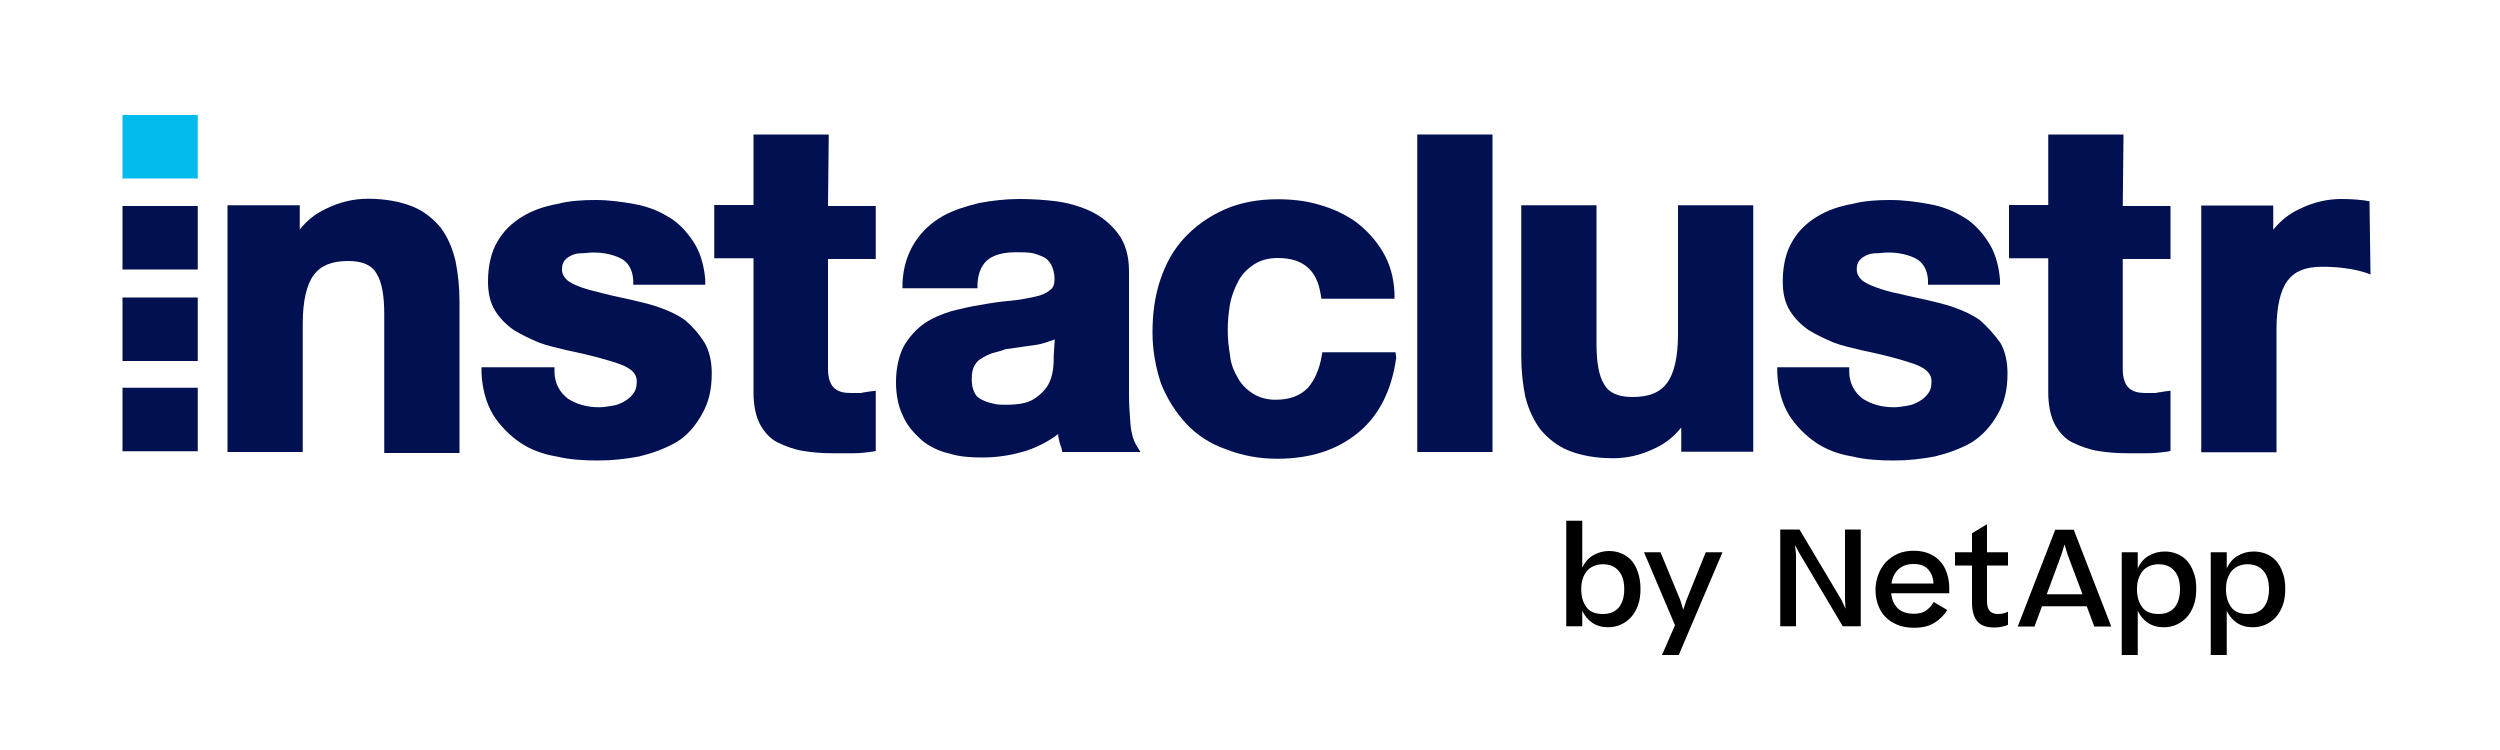
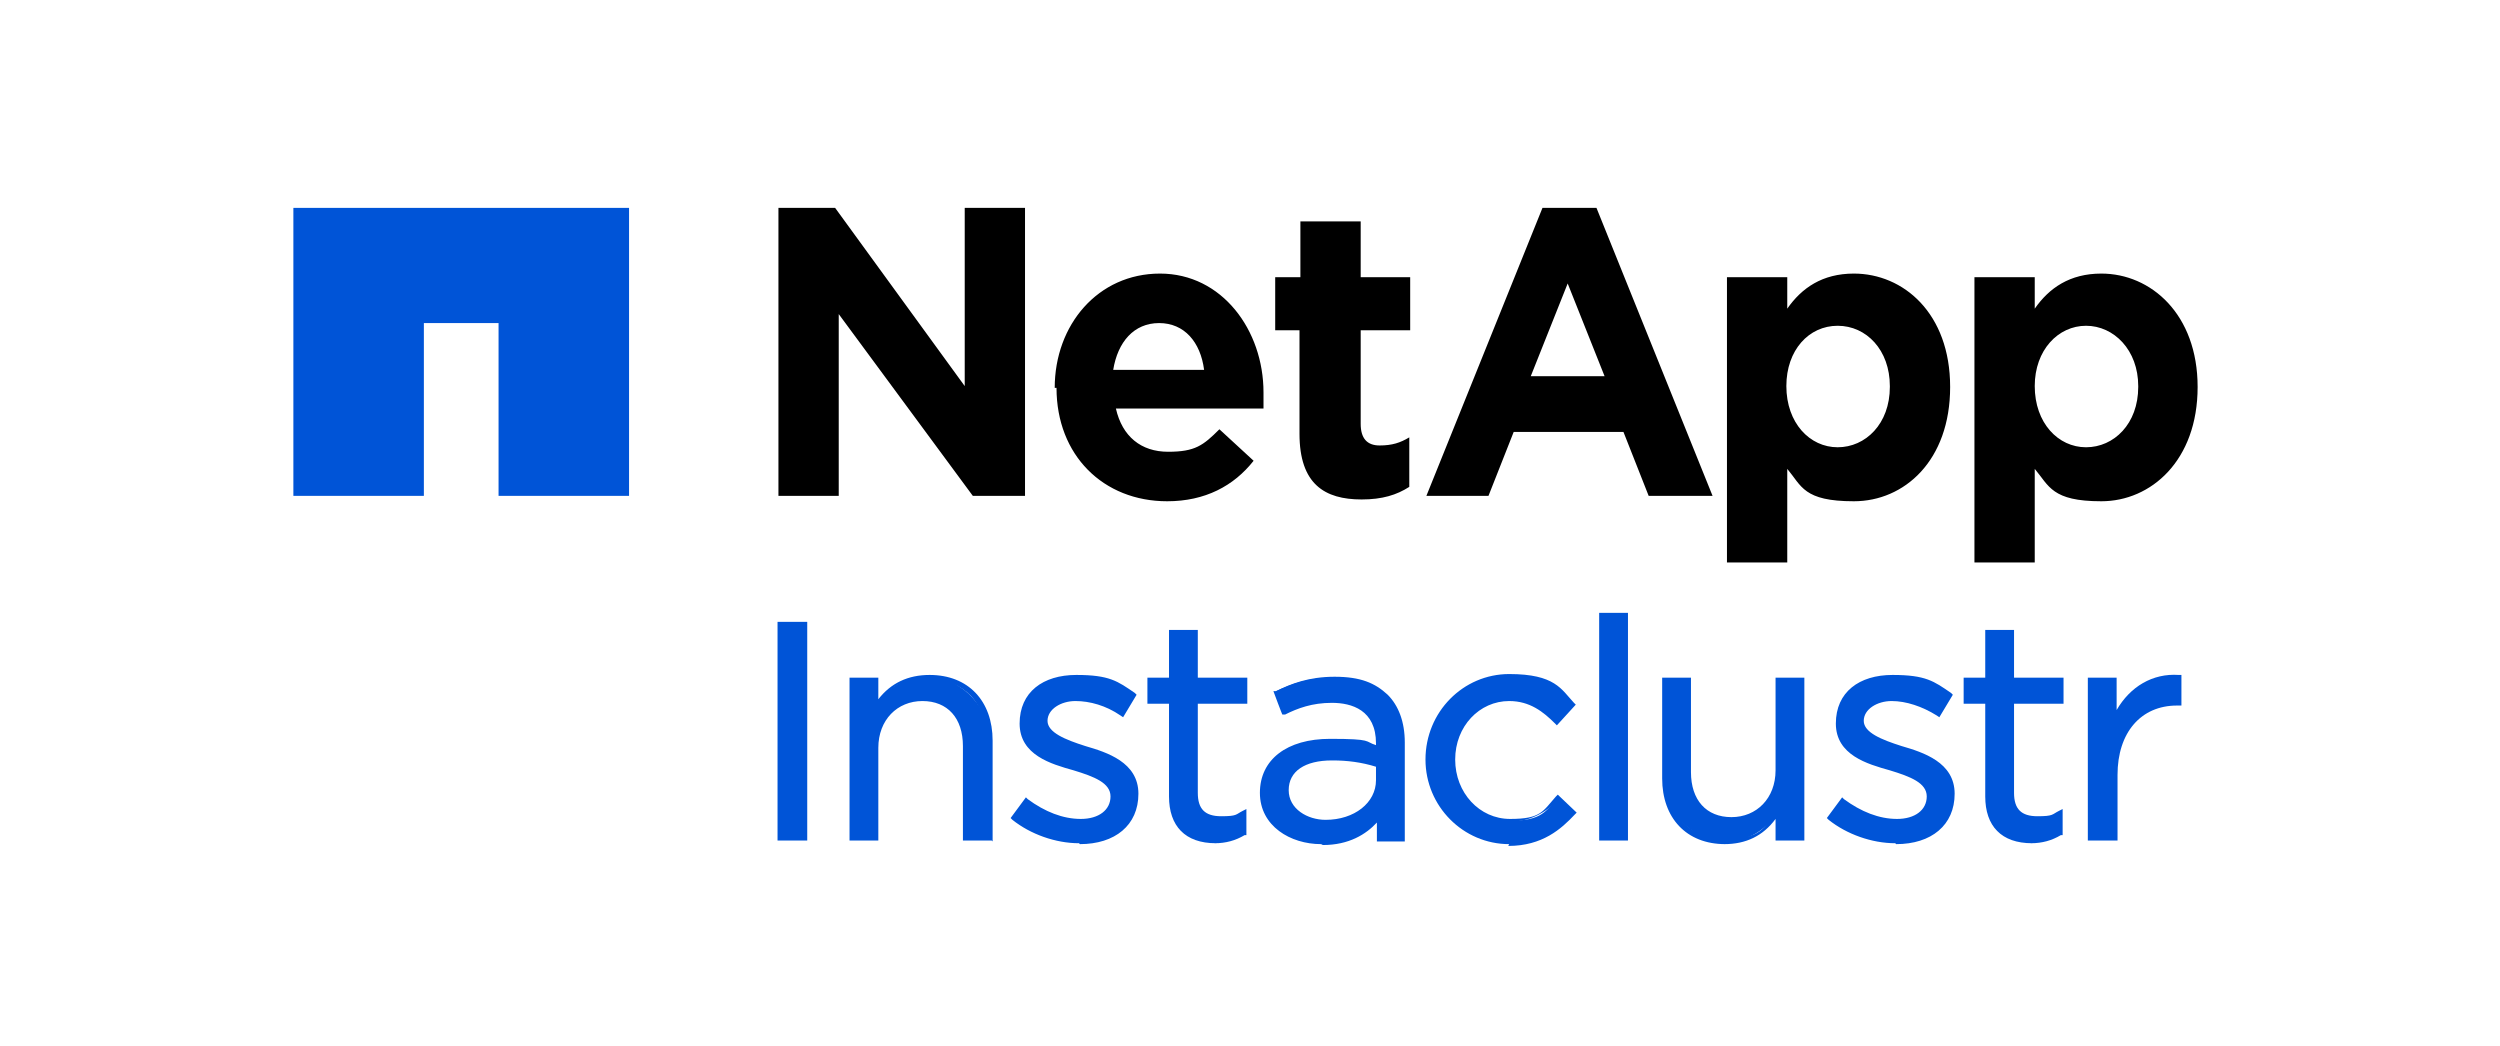
- <svg xmlns="http://www.w3.org/2000/svg" version="1.1" id="a" x="0px" y="0px" viewBox="0 0 1000 300" style="enable-background:new 0 0 1000 300;" xml:space="preserve">
-   <style type="text/css">
- 	.st0{fill:#00BBEB;}
- 	.st1{fill:#001050;}
- </style>
+ <svg xmlns="http://www.w3.org/2000/svg" version="1.1" viewBox="0 0 277.8 116.2">
+   <defs>
+     <style>
+       .cls-1 {
+         fill-rule: evenodd;
+       }
+ 
+       .cls-2 {
+         fill: #0054d7;
+       }
+     </style>
+   </defs>
  <g>
-     <g>
+     <g id="Content">
      <g>
-         <rect x="49" y="46" class="st0" width="30.1" height="25.4" />
-         <rect x="49" y="82.4" class="st1" width="30.1" height="25.4" />
-         <rect x="49" y="119" class="st1" width="30.1" height="25.4" />
-         <rect x="49" y="155.1" class="st1" width="30.1" height="25.4" />
+         <path class="cls-2" d="M69.9,23.1v32h-14.5v-19.2h-8.3v19.2h-14.5v-32h37.3Z" />
+         <path class="cls-1" d="M86.5,23.1h6.3l14.4,19.8v-19.8h6.7v32h-5.8l-14.9-20.2v20.2h-6.7v-32ZM117.2,43.1h0c0-7,4.8-12.7,11.7-12.7s11.5,6.3,11.5,13.2,0,1.2,0,1.8h-16.4c.7,3.1,2.8,4.8,5.8,4.8s3.9-.7,5.7-2.5l3.8,3.5c-2.2,2.8-5.4,4.5-9.6,4.5-7.1,0-12.3-5.1-12.3-12.6h0,0ZM133.8,41.1c-.4-3.1-2.2-5.2-5-5.2s-4.6,2.1-5.1,5.2h10.1ZM144.5,36.7h-2.8v-5.9h2.8v-6.2h6.7v6.2h5.5v5.9h-5.5v10.4c0,1.6.7,2.4,2.1,2.4s2.3-.3,3.3-.9v5.5c-1.4.9-3,1.4-5.3,1.4-4.1,0-6.9-1.7-6.9-7.3v-11.5s0,0,0,0ZM191.9,30.8h6.7v3.5c1.6-2.3,3.9-3.9,7.4-3.9,5.5,0,10.7,4.4,10.7,12.6h0c0,8.2-5.1,12.7-10.7,12.7s-5.8-1.7-7.4-3.6v10.4h-6.7v-31.6ZM210,42.9c0-4-2.6-6.7-5.8-6.7s-5.7,2.7-5.7,6.7h0c0,4.1,2.6,6.8,5.7,6.8s5.8-2.6,5.8-6.7h0ZM219.4,30.8h6.7v3.5c1.6-2.3,3.9-3.9,7.4-3.9,5.5,0,10.7,4.5,10.7,12.6h0c0,8.2-5.2,12.7-10.7,12.7s-5.8-1.7-7.4-3.6v10.4h-6.7v-31.6ZM237.6,42.9c0-4-2.7-6.7-5.8-6.7s-5.7,2.7-5.7,6.7h0c0,4.1,2.6,6.8,5.7,6.8s5.8-2.6,5.8-6.7h0ZM171.3,23.1h6.1l12.9,32h-7.1l-2.8-7.1h-12.2l-2.8,7.1h-6.9l12.9-32ZM178.3,41.8l-4.1-10.3-4.1,10.3h8.2Z" />
        <g>
-           <path class="st1" d="M176.3,91.1c-2.8-3.4-6.6-6.6-11.3-8.5s-10.7-3.1-17.9-3.1c-5.6,0-11.3,1.3-16.9,4.1      c-4.1,1.9-7.5,4.7-10.3,8.2v-9.7H91v98.7h30.1v-51.4c0-9.1,1.6-15.7,4.4-19.4c2.8-3.8,7.2-5.6,13.8-5.6c5.6,0,9.4,1.6,11.3,5      c2.2,3.4,3.1,9.1,3.1,16.3v55.5h30.1v-60.5c0-6-0.6-11.3-1.6-16.3C181,99.3,179.1,94.9,176.3,91.1" />
-           <path class="st1" d="M274.1,128.1c-3.1-2.2-6.6-3.8-10-5c-3.4-1.3-7.5-2.2-11.3-3.1s-7.5-1.6-11-2.5s-6.6-1.6-9.1-2.5      s-4.7-1.9-6-3.1c-1.3-1.3-1.9-2.5-1.9-4.1s0.3-2.5,0.9-3.4c0.6-0.9,1.6-1.6,2.8-2.2c1.3-0.6,2.5-0.9,4.1-0.9s3.1-0.3,4.7-0.3      c4.4,0,8.2,0.9,11.3,2.5c2.8,1.6,4.4,4.4,4.7,8.5v1.9h28.8v-2.2c-0.6-6.3-2.2-11.3-5-15.4s-6-7.5-10-9.7      c-4.1-2.5-8.5-4.1-13.5-5s-10-1.6-15.4-1.6c-5.3,0-10.3,0.3-15.4,1.6c-5,0.9-9.7,2.5-13.8,5s-7.5,5.6-10,10      c-2.5,4.1-3.8,9.7-3.8,16c0,4.7,0.9,8.5,2.8,11.6s4.4,5.6,7.5,7.8c3.1,1.9,6.3,3.4,10,5c3.4,1.3,7.5,2.2,11.3,3.1      c9.1,1.9,16.3,3.8,21.3,5.6c6.6,2.5,6.6,5.6,6.6,6.9c0,1.9-0.3,3.4-1.3,4.7c-0.9,1.3-1.9,2.2-3.4,3.1s-3.1,1.6-5,1.9      c-1.9,0.3-3.8,0.6-5.3,0.6c-2.5,0-4.7-0.3-6.9-0.9c-2.2-0.6-4.1-1.6-5.6-2.5c-1.6-1.3-2.8-2.5-3.8-4.4l0,0      c-0.9-1.6-1.6-3.8-1.6-6.3v-1.9h-29.2v2.2c0.3,6.6,1.9,12.2,4.7,16.9c2.8,4.4,6.6,8.2,10.7,11c4.1,2.8,9.1,4.7,14.7,5.6      c5.3,1.3,11,1.6,16.6,1.6c5.3,0,11-0.6,16.3-1.6c5.3-1.3,10.3-3.1,14.7-5.6s7.8-6.6,10.3-11c2.8-4.7,4.1-10,4.1-16.6      c0-4.7-0.9-8.8-2.8-12.2C279.4,133.2,276.9,130.6,274.1,128.1" />
-           <path class="st1" d="M331.5,53.8h-30.1V82h-15.7v21.3h15.7V157c0,5,0.9,9.4,2.5,12.5s4.1,6,7.2,7.5s6.6,2.8,10.3,3.4      c3.8,0.6,7.5,0.9,11.6,0.9c2.5,0,5,0,8.2,0c2.8,0,5.3-0.3,7.5-0.6l1.6-0.3v-24.1l-2.5,0.3c-1.3,0.3-2.5,0.3-3.4,0.6      c-1.3,0-2.5,0-4.1,0c-5,0-9.1-1.6-9.1-9.7v-43.9h19.1V82.4h-19.1L331.5,53.8L331.5,53.8L331.5,53.8z" />
-           <path class="st1" d="M616.1,171.7c2.8,3.4,6.6,6.6,11.3,8.5s10.7,3.1,17.9,3.1c5.6,0,11.3-1.3,16.9-4.1      c4.1-1.9,7.5-4.7,10.3-8.2v9.7h28.8V82.1h-30.1v51.7c0,9.1-1.6,15.7-4.4,19.4c-2.8,3.8-7.2,5.6-13.8,5.6c-5.6,0-9.4-1.6-11.3-5      c-2.2-3.4-3.1-9.1-3.1-16.3V82.1h-30.1v60.2c0,6,0.6,11.3,1.6,16.3C611.4,163.9,613.6,168.3,616.1,171.7" />
-           <path class="st1" d="M792,128.1c-3.1-2.2-6.6-3.8-10-5c-3.4-1.3-7.5-2.2-11.3-3.1s-7.5-1.6-11-2.5c-3.4-0.6-6.6-1.6-9.1-2.5      s-4.7-1.9-6-3.1c-1.3-1.3-1.9-2.5-1.9-4.1s0.3-2.5,0.9-3.4s1.6-1.6,2.8-2.2c1.3-0.6,2.5-0.9,4.1-0.9s3.1-0.3,4.7-0.3      c4.4,0,8.2,0.9,11.3,2.5c2.8,1.6,4.4,4.4,4.7,8.5v1.9H800v-2.2c-0.6-6.3-2.2-11.3-5-15.4s-6-7.5-10-9.7c-4.1-2.5-8.5-4.1-13.5-5      s-10-1.6-15.4-1.6c-5.3,0-10.3,0.3-15.4,1.6c-5,0.9-9.7,2.5-13.8,5s-7.5,5.6-10,10c-2.5,4.1-3.8,9.7-3.8,16      c0,4.7,0.9,8.5,2.8,11.6s4.4,5.6,7.5,7.8c3.1,1.9,6.3,3.4,10,5c3.4,1.3,7.5,2.2,11.3,3.1c9.1,1.9,16.3,3.8,21.3,5.6      c6.6,2.5,6.6,5.6,6.6,6.9c0,1.9-0.3,3.4-1.3,4.7c-0.9,1.3-1.9,2.2-3.4,3.1s-3.1,1.6-5,1.9c-1.9,0.3-3.8,0.6-5.3,0.6      c-2.5,0-4.7-0.3-6.9-0.9s-4.1-1.6-5.6-2.5c-1.6-1.3-2.8-2.5-3.8-4.4l0,0c-0.9-1.6-1.6-3.8-1.6-6.3v-1.9h-28.8v2.2      c0.3,6.6,1.9,12.2,4.7,16.9c2.8,4.4,6.6,8.2,10.7,11s9.1,4.7,14.7,5.6c5.3,1.3,11,1.6,16.6,1.6c5.3,0,11-0.6,16.3-1.6      c5.3-1.3,10.3-3.1,14.7-5.6c4.4-2.8,7.8-6.6,10.3-11c2.8-4.7,4.1-10,4.1-16.6c0-4.7-0.9-8.8-2.8-12.2      C797.3,133.2,794.8,130.6,792,128.1" />
-           <path class="st1" d="M849.4,53.8h-30.1V82h-15.7v21.3h15.7V157c0,5,0.9,9.4,2.5,12.5s4.1,6,7.2,7.5s6.6,2.8,10.3,3.4      c3.8,0.6,7.5,0.9,11.6,0.9c2.5,0,5,0,8.2,0c2.8,0,5.3-0.3,7.5-0.6l1.6-0.3v-24.1l-2.5,0.3c-1.3,0.3-2.5,0.3-3.4,0.6      c-1.3,0-2.5,0-4.1,0c-5,0-9.1-1.6-9.1-9.7v-43.9h19.1V82.4h-19.1L849.4,53.8L849.4,53.8L849.4,53.8z" />
-           <path class="st1" d="M421.5,142.2c0,1.3,0,3.1-0.3,5.6c-0.3,2.2-0.9,4.4-2.2,6.6c-1.3,1.9-3.1,3.8-5.6,5.3      c-2.5,1.6-6.3,2.2-11,2.2c-1.9,0-3.8,0-5.6-0.6c-1.6-0.3-3.1-0.9-4.4-1.6c-1.3-0.6-2.2-1.6-2.8-3.1c-0.6-1.3-0.9-2.8-0.9-5      s0.3-3.8,0.9-5s1.6-2.5,2.8-3.1c1.3-0.9,2.8-1.6,4.4-2.2c1.9-0.6,3.8-0.9,5.3-1.6c1.9-0.3,4.1-0.6,6.3-0.9      c2.2-0.3,4.1-0.6,6.3-0.9c1.9-0.3,3.8-0.9,5.6-1.6c0.6,0,0.9-0.3,1.6-0.6L421.5,142.2L421.5,142.2z M452.2,169.8      c-0.3-3.8-0.6-7.8-0.6-11.9v-49.5c0-6.3-1.6-11.3-4.4-15s-6.3-6.6-10.7-8.8c-4.1-1.9-8.8-3.4-14.1-4.1c-5-0.6-9.7-0.9-14.7-0.9      c-5.3,0-10.7,0.6-16,1.6c-5.3,1.3-10.3,2.8-14.7,5.3c-4.4,2.5-8.2,6-11,10.3c-2.8,4.4-4.7,9.7-5,16.3v2.2h30v-1.9      c0.3-4.7,1.9-7.8,4.4-9.7c2.5-1.9,6.3-2.8,11-2.8c2.2,0,4.4,0,6.3,0.3c1.6,0.3,3.1,0.9,4.7,1.6c1.3,0.6,2.2,1.6,3.1,3.1      c0.6,1.3,1.3,3.1,1.3,5.6l0,0c0,1.9-0.3,3.4-1.6,4.4c-1.6,1.3-3.4,2.2-6.3,2.8s-6.3,1.3-9.7,1.6c-3.8,0.3-7.8,0.9-11.6,1.6      c-4.1,0.6-8.2,1.6-11.9,2.5c-4.1,1.3-7.8,2.8-11,5c-3.1,2.2-6,5.3-8.2,9.1c-1.9,3.8-3.1,8.5-3.1,14.4c0,5,0.9,9.7,2.8,13.5      c1.6,3.8,4.4,6.9,7.5,9.7c3.1,2.5,6.9,4.4,11,5.3c4.1,1.3,8.5,1.6,13.2,1.6c6,0,11.9-0.9,17.9-2.8c4.7-1.6,8.8-3.8,12.5-6.6      c0,0.3,0,0.6,0,0.9c0.3,1.6,0.6,3.1,1.3,4.7l0.3,1.6h31.3l-1.9-3.1C453.4,176.1,452.5,173.3,452.2,169.8" />
-           <path class="st1" d="M529,140.7l-0.3,1.6c-0.9,5.3-2.8,9.7-5.6,12.9c-3.1,3.1-7.2,4.7-12.9,4.7c-3.4,0-6.6-0.9-9.1-2.5      s-4.7-3.8-6-6.3c-1.6-2.8-2.8-5.6-3.1-9.1c-0.6-3.4-0.9-6.6-0.9-10s0.3-6.9,0.9-10.3s1.9-6.6,3.4-9.4s3.8-5,6.3-6.6      s5.6-2.5,9.4-2.5c10,0,15.7,4.7,17.2,14.7l0.3,1.6h29.2v-2.2c-0.3-6.6-1.9-11.9-4.7-16.6s-6.3-8.5-10.7-11.9      c-4.4-3.1-9.1-5.3-14.7-6.9c-5.3-1.6-11-2.2-16.6-2.2c-7.8,0-15,1.3-21.3,4.1c-6.3,2.8-11.6,6.6-16,11.3s-7.5,10.3-9.7,16.9      s-3.1,13.5-3.1,21c0,7.2,1.3,14.1,3.4,20.4c2.5,6.3,6,11.6,10,16c4.1,4.4,9.7,8.2,16,10.3c6.3,2.5,13.2,3.8,20.4,3.8      c13.2,0,23.8-3.4,32.3-10.3c8.5-6.9,13.5-16.9,15.4-30.1l-0.3-2.2H529V140.7z" />
+           <g>
+             <path class="cls-2" d="M86.8,69.4h2.7v23.7h-2.7v-23.7Z" />
+             <path class="cls-2" d="M89.7,93.4h-3.3v-24.3h3.3v24.3ZM87.1,92.8h2.1v-23.1h-2.1v23.1Z" />
+           </g>
+           <g>
+             <path class="cls-2" d="M94.6,75.6h2.6v3c1.1-1.9,3-3.4,6-3.4s6.7,2.8,6.7,7v10.9h-2.6v-10.2c0-3.2-1.8-5.3-4.8-5.3s-5.2,2.2-5.2,5.5v10h-2.6v-17.5Z" />
+             <path class="cls-2" d="M110.2,93.4h-3.2v-10.5c0-3.1-1.7-5-4.5-5s-4.9,2.1-4.9,5.2v10.3h-3.2v-18.1h3.2v2.4c1.4-1.8,3.3-2.7,5.7-2.7,4.3,0,7,2.9,7,7.3v11.2ZM107.6,92.8h2v-10.6c0-4.1-2.5-6.7-6.4-6.7s-4.4,1.1-5.7,3.3l-.6.9v-3.8h-2v16.9h2v-9.7c0-3.4,2.3-5.8,5.5-5.8s5.1,2.1,5.1,5.6v9.9Z" />
+           </g>
+           <g>
+             <path class="cls-2" d="M112.6,90.9l1.3-1.9c1.9,1.4,4,2.2,6.1,2.2s3.6-1.1,3.6-2.8h0c0-1.8-2.1-2.5-4.4-3.1-2.7-.8-5.8-1.7-5.8-4.9h0c0-3.1,2.5-5.1,6-5.1s4.5.7,6.3,1.9l-1.2,2c-1.6-1-3.5-1.7-5.2-1.7s-3.4,1.1-3.4,2.5h0c0,1.7,2.2,2.4,4.5,3.1,2.7.8,5.6,1.9,5.6,5h0c0,3.4-2.7,5.3-6.2,5.3s-5.3-1-7.2-2.6Z" />
+             <path class="cls-2" d="M119.9,93.7c-2.6,0-5.4-1-7.4-2.6l-.2-.2,1.7-2.3.2.2c1.9,1.4,3.9,2.2,5.9,2.2s3.3-1,3.3-2.5-1.8-2.2-4.1-2.9c-2.5-.7-6-1.7-6-5.2s2.6-5.4,6.3-5.4,4.6.7,6.5,2l.2.2-1.5,2.5-.3-.2c-1.6-1.1-3.4-1.6-5-1.6s-3.1.9-3.1,2.2,2,2.1,4.2,2.8c2.4.7,5.9,1.8,5.9,5.3s-2.6,5.6-6.5,5.6ZM113,90.8c1.9,1.4,4.5,2.3,6.8,2.3,3.5,0,5.9-2,5.9-4.9s-2.6-3.9-5.4-4.8c-2.5-.7-4.7-1.4-4.7-3.3s1.5-2.9,3.7-2.9,3.4.6,5.1,1.6l.9-1.5c-1.7-1.1-3.9-1.7-5.9-1.7-3.3,0-5.7,1.9-5.7,4.7s2.5,3.9,5.6,4.7c2,.6,4.6,1.3,4.6,3.4s-1.6,3.1-3.9,3.1-4.1-.7-6-2.1l-1,1.4Z" />
+           </g>
+           <g>
+             <path class="cls-2" d="M130.1,88.5v-10.6h-2.4v-2.3h2.4v-5.3h2.6v5.3h5.5v2.3h-5.5v10.2c0,2.1,1.2,2.9,2.9,2.9s1.6-.2,2.5-.6v2.2c-.9.5-1.9.7-3.1.7-2.8,0-4.9-1.4-4.9-4.9Z" />
+             <path class="cls-2" d="M135.1,93.7c-3.4,0-5.2-1.9-5.2-5.2v-10.3h-2.4v-2.9h2.4v-5.3h3.2v5.3h5.5v2.9h-5.5v9.9c0,1.8.8,2.6,2.6,2.6s1.6-.2,2.4-.6l.4-.2v2.9h-.2c-1,.6-2.1.9-3.3.9ZM128,77.6h2.4v10.9c0,3.8,2.5,4.6,4.6,4.6s2-.2,2.8-.6v-1.6c-.8.3-1.4.4-2.2.4-2.1,0-3.2-1.1-3.2-3.2v-10.5h5.5v-1.7h-5.5v-5.3h-2v5.3h-2.4v1.7Z" />
+           </g>
+           <g>
+             <path class="cls-2" d="M140.2,88h0c0-3.8,3-5.7,7.5-5.7s3.8.3,5.4.7v-.6c0-3.1-1.9-4.8-5.2-4.8s-3.7.5-5.3,1.3l-.8-2.1c1.9-.9,3.8-1.5,6.4-1.5s4.4.6,5.6,1.9c1.2,1.2,1.8,2.9,1.8,5.1v10.7h-2.5v-2.6c-1.2,1.6-3.2,3-6.3,3s-6.5-1.9-6.5-5.4ZM153.1,86.7v-1.7c-1.3-.4-3-.7-5.1-.7-3.3,0-5.1,1.4-5.1,3.6h0c0,2.3,2,3.6,4.4,3.6s5.9-2,5.9-4.7Z" />
+             <path class="cls-2" d="M146.8,93.8c-3.4,0-6.8-2-6.8-5.7h0c0-3.7,3-6,7.8-6s3.8.3,5.1.7v-.2c0-3.7-2.7-4.5-4.9-4.5s-3.8.6-5.2,1.3h-.3c0,.1-1-2.6-1-2.6h.3c1.6-.8,3.6-1.6,6.5-1.6s4.5.7,5.9,2c1.2,1.2,1.9,3,1.9,5.3v11h-3.1v-2.1c-1.2,1.3-3.1,2.5-6,2.5ZM147.7,82.6c-4.5,0-7.2,2-7.2,5.3h0c0,3.4,3.1,5.2,6.2,5.2s5.1-1.6,6.1-2.9l.5-.7v3.2h1.9v-10.4c0-2.1-.6-3.8-1.7-4.9-1.2-1.2-3-1.8-5.4-1.8s-3.9.4-6,1.3l.6,1.6c1.4-.6,3-1.2,5.1-1.2,3.5,0,5.5,1.8,5.5,5.1v1h-.4c-1.3-.5-2.9-.8-5.3-.8ZM147.3,91.7c-2.8,0-4.7-1.6-4.7-3.8s2-4,5.4-4,3.5.2,5.2.8h.2v2c0,2.9-2.6,5-6.2,5ZM148,84.5c-3,0-4.8,1.2-4.8,3.3s2.1,3.3,4.1,3.3c3.2,0,5.6-1.9,5.6-4.4v-1.5c-1.6-.5-3.2-.7-4.8-.7Z" />
+           </g>
+           <g>
+             <path class="cls-2" d="M158.7,84.4h0c0-5,3.9-9.2,9-9.2s5.4,1.4,7,3.1l-1.7,1.8c-1.4-1.5-2.9-2.6-5.3-2.6-3.6,0-6.3,3-6.3,6.8h0c0,3.9,2.8,6.9,6.4,6.9s4-1.1,5.3-2.6l1.7,1.6c-1.8,2-3.9,3.4-7.1,3.4-5.1,0-9-4.2-9-9.1Z" />
+             <path class="cls-2" d="M167.7,93.8c-5.1,0-9.3-4.2-9.3-9.4h0c0-5.3,4.2-9.5,9.3-9.5s5.8,1.7,7.2,3.2l.2.2-2.1,2.3-.2-.2c-1.3-1.3-2.8-2.5-5.1-2.5-3.3,0-6,2.8-6,6.5s2.7,6.6,6.1,6.6,3.6-.8,5.1-2.5l.2-.2,2.1,2-.2.2c-1.5,1.6-3.6,3.5-7.4,3.5ZM167.7,75.5c-4.8,0-8.7,4-8.7,8.8h0c0,4.9,3.9,8.8,8.7,8.8s5.4-1.6,6.7-3.1l-1.2-1.2c-1.6,1.7-3.4,2.5-5.4,2.5-3.8,0-6.7-3.1-6.7-7.1s2.9-7.1,6.6-7.1,4.1,1.2,5.3,2.5l1.3-1.4c-1.3-1.4-3.3-2.8-6.6-2.8Z" />
+           </g>
+           <g>
+             <path class="cls-2" d="M178,68.4h2.6v24.7h-2.6v-24.7Z" />
+             <path class="cls-2" d="M180.9,93.4h-3.2v-25.3h3.2v25.3ZM178.3,92.8h2v-24.1h-2v24.1Z" />
+           </g>
+           <g>
+             <path class="cls-2" d="M185,86.5v-10.9h2.6v10.2c0,3.2,1.8,5.3,4.8,5.3s5.2-2.2,5.2-5.5v-10h2.6v17.5h-2.6v-3c-1.2,1.9-3,3.4-6,3.4s-6.7-2.8-6.7-7Z" />
+             <path class="cls-2" d="M191.7,93.8c-4.3,0-7-2.9-7-7.3v-11.2h3.2v10.5c0,3.1,1.7,5,4.5,5s4.9-2.1,4.9-5.2v-10.3h3.2v18.1h-3.2v-2.4c-1.4,1.9-3.3,2.8-5.7,2.8ZM185.3,75.9v10.6c0,4.1,2.5,6.7,6.4,6.7s4.4-1.1,5.7-3.3l.6-.9v3.8h2v-16.9h-2v9.7c0,3.3-2.3,5.8-5.5,5.8s-5.1-2.1-5.1-5.6v-9.9h-2Z" />
+           </g>
+           <g>
+             <path class="cls-2" d="M203.3,90.9l1.3-1.9c1.9,1.4,4,2.2,6.1,2.2s3.6-1.1,3.6-2.8h0c0-1.8-2.1-2.5-4.4-3.1-2.7-.8-5.8-1.7-5.8-4.9h0c0-3.1,2.5-5.1,6-5.1s4.5.7,6.3,1.9l-1.2,2c-1.6-1-3.5-1.7-5.2-1.7s-3.4,1.1-3.4,2.5h0c0,1.7,2.2,2.4,4.5,3.1,2.7.8,5.6,1.9,5.6,5h0c0,3.4-2.7,5.3-6.2,5.3s-5.3-1-7.2-2.6Z" />
+             <path class="cls-2" d="M210.6,93.7c-2.6,0-5.4-1-7.4-2.6l-.2-.2,1.7-2.3.2.2c1.9,1.4,3.9,2.2,5.9,2.2s3.3-1,3.3-2.5-1.8-2.2-4.1-2.9c-2.5-.7-6-1.7-6-5.2s2.6-5.4,6.3-5.4,4.6.7,6.5,2l.2.2-1.5,2.5-.3-.2c-1.6-1-3.4-1.6-5-1.6s-3.1.9-3.1,2.2,2,2.1,4.2,2.8c2.4.7,5.9,1.8,5.9,5.3s-2.6,5.6-6.5,5.6ZM203.7,90.8c1.9,1.4,4.5,2.3,6.8,2.3,3.5,0,5.9-2,5.9-4.9s-2.6-3.9-5.4-4.8c-2.5-.7-4.7-1.4-4.7-3.3s1.5-2.9,3.7-2.9,3.4.6,5.1,1.6l.9-1.5c-1.7-1.1-3.9-1.7-5.9-1.7-3.3,0-5.7,1.9-5.7,4.7s2.5,3.9,5.6,4.7c2,.6,4.6,1.3,4.6,3.4s-1.6,3.1-3.9,3.1-4.1-.7-6-2.1l-1,1.4Z" />
+           </g>
+           <g>
+             <path class="cls-2" d="M220.9,88.5v-10.6h-2.4v-2.3h2.4v-5.3h2.6v5.3h5.5v2.3h-5.5v10.2c0,2.1,1.2,2.9,2.9,2.9s1.6-.2,2.5-.6v2.2c-.9.5-1.9.7-3.1.7-2.8,0-4.9-1.4-4.9-4.9Z" />
+             <path class="cls-2" d="M225.8,93.7c-3.4,0-5.2-1.9-5.2-5.2v-10.3h-2.4v-2.9h2.4v-5.3h3.2v5.3h5.5v2.9h-5.5v9.9c0,1.8.8,2.6,2.6,2.6s1.6-.2,2.4-.6l.4-.2v2.9h-.2c-1,.6-2.1.9-3.3.9ZM218.7,77.6h2.4v10.9c0,3.8,2.5,4.6,4.6,4.6s2-.2,2.8-.6v-1.6c-.8.3-1.4.4-2.2.4-2.1,0-3.2-1.1-3.2-3.2v-10.5h5.5v-1.7h-5.5v-5.3h-2v5.3h-2.4v1.7Z" />
+           </g>
+           <g>
+             <path class="cls-2" d="M232.3,75.6h2.6v4.6c1.3-2.9,3.8-5,7.1-4.9v2.8h-.2c-3.8,0-6.9,2.7-6.9,8v7h-2.6v-17.5Z" />
+             <path class="cls-2" d="M235.2,93.4h-3.2v-18.1h3.2v3.6c1.5-2.6,4-4.1,6.9-3.9h.3v3.4h-.5c-4,0-6.6,3-6.6,7.7v7.3ZM232.6,92.8h2v-6.7c0-5,2.8-8.3,7.1-8.3v-2.2c-2.8,0-5.3,1.7-6.6,4.7l-.6,1.3v-5.7h-2v16.9Z" />
+           </g>
        </g>
-         <polygon class="st1" points="566.9,53.8 566.9,110.9 566.9,123.4 566.9,180.8 597,180.8 597,123.4 597,110.9 597,53.8    " />
-         <path class="st1" d="M947.8,80.5c-3.1-0.6-7.2-0.9-11.3-0.9c-5.6,0-11.3,1.3-16.9,4.1c-4.1,1.9-7.5,4.7-10.3,8.2v-9.7h-28.8v98.7     h30.1v-49.2c0-9.1,1.6-15.7,4.4-19.4c2.8-3.8,7.2-5.6,13.8-5.6c12.9,0,19.4,3.1,19.4,3.1L947.8,80.5L947.8,80.5L947.8,80.5z" />
      </g>
-     </g>
-     <g>
-       <path d="M656.2,235.5c0,2.5-0.3,4.7-1,6.6c-0.7,1.9-1.6,3.5-2.8,4.8c-1.2,1.3-2.6,2.3-4.2,3c-1.6,0.7-3.3,1-5,1    c-2.4,0-4.5-0.6-6.3-1.8c-1.7-1.2-3.1-2.8-4-4.8v6.2h-6.4v-42.2h6.4v18.8c1-2.2,2.5-3.9,4.4-5c1.9-1.1,4-1.7,6.3-1.7    c1.7,0,3.3,0.3,4.8,0.9c1.5,0.6,2.9,1.5,4,2.7c1.1,1.2,2.1,2.8,2.7,4.7C655.8,230.7,656.2,233,656.2,235.5z M641.2,245.6    c2.8,0,4.9-0.9,6.4-2.7c1.4-1.8,2.1-4.2,2.1-7.2c0-3.1-0.7-5.6-2.2-7.3c-1.5-1.8-3.6-2.7-6.4-2.7c-1.4,0-2.7,0.3-3.8,0.8    c-1.1,0.5-2,1.2-2.7,2.1c-0.7,0.9-1.3,2-1.6,3.2c-0.4,1.2-0.5,2.6-0.5,4c0,2.9,0.7,5.2,2.1,7.1    C635.9,244.7,638.1,245.6,641.2,245.6z" />
-       <path d="M689,220.9L671.5,262h-6.7l5.2-11.9l-12.4-29.2h6.6l7.9,19.1l1.2,3.9l1.3-3.9l7.7-19.1H689z" />
-       <path d="M718.4,221.7v28.8h-6.3v-38.7h7.7l16.8,28.2l1.6,3.5l-0.2-3.8v-27.9h6.3v38.7h-7.2l-17.4-29.3l-1.7-3.2L718.4,221.7z" />
-       <path d="M778.9,244c-1.2,2-2.9,3.7-5.1,5.1c-2.2,1.4-4.9,2-8.2,2c-2.5,0-4.8-0.4-6.7-1.2c-1.9-0.8-3.5-1.8-4.8-3.2    c-1.3-1.3-2.2-2.9-2.9-4.8c-0.7-1.9-1-3.9-1-6c0-2.1,0.4-4.1,1.1-6c0.7-1.9,1.7-3.6,3-5c1.3-1.4,2.9-2.5,4.8-3.4    c1.9-0.8,4-1.2,6.4-1.2c2.4,0,4.5,0.4,6.3,1.2c1.8,0.8,3.3,1.9,4.4,3.2c1.2,1.3,2,2.9,2.6,4.7c0.6,1.8,0.9,3.7,0.9,5.7v2.2h-23.2    c0.2,2.5,1.1,4.6,2.6,6c1.5,1.5,3.7,2.2,6.4,2.2c2,0,3.6-0.4,4.8-1.2c1.2-0.8,2.3-2,3.2-3.5L778.9,244z M765.4,225.6    c-2.5,0-4.5,0.7-6,2.1c-1.5,1.4-2.5,3.3-2.8,5.7h16.8c-0.1-2.3-0.8-4.1-2.1-5.6C770,226.3,768.1,225.6,765.4,225.6z" />
-       <path d="M803.2,244.7v5.2c-0.8,0.4-1.6,0.6-2.5,0.8c-0.9,0.2-1.8,0.3-2.9,0.3c-3.2,0-5.5-0.8-6.9-2.5c-1.4-1.7-2.1-4.2-2.1-7.4    v-14.9H782v-5.3h6.8v-7.6l6-3.6v11.2h8.4v5.3h-8.4v14.2c0,1.9,0.4,3.2,1.1,4s1.9,1.2,3.3,1.2c0.8,0,1.5-0.1,2-0.2    C801.9,245.2,802.6,245,803.2,244.7z" />
-       <path d="M807.1,250.6l15-38.7h7.4l15,38.7h-6.8l-3-8.1h-17.9l-3,8.1H807.1z M824.5,222l-5.8,15.7H833l-5.9-15.7l-1.3-4.2    L824.5,222z" />
-       <path d="M878.5,235.5c0,2.5-0.3,4.7-1,6.6c-0.7,1.9-1.6,3.5-2.8,4.8c-1.2,1.3-2.6,2.3-4.2,3c-1.6,0.7-3.3,1-5.1,1    c-2.4,0-4.5-0.6-6.3-1.8c-1.7-1.2-3.1-2.8-4-4.8V262h-6.4v-41.1h6.4v6.5c1-2.3,2.5-4,4.4-5.1c1.9-1.1,4-1.7,6.4-1.7    c1.7,0,3.3,0.3,4.8,0.9c1.5,0.6,2.9,1.5,4,2.7c1.1,1.2,2.1,2.8,2.7,4.7C878.2,230.7,878.5,233,878.5,235.5z M863.5,245.6    c2.8,0,4.9-0.9,6.4-2.7c1.4-1.8,2.1-4.2,2.1-7.2c0-3.1-0.7-5.6-2.2-7.3c-1.5-1.8-3.6-2.7-6.4-2.7c-1.4,0-2.7,0.3-3.8,0.8    c-1.1,0.5-2,1.2-2.7,2.1c-0.7,0.9-1.2,2-1.6,3.2c-0.4,1.2-0.5,2.6-0.5,4c0,2.9,0.7,5.2,2.1,7.1    C858.2,244.7,860.4,245.6,863.5,245.6z" />
-       <path d="M914.1,235.5c0,2.5-0.3,4.7-1,6.6c-0.7,1.9-1.6,3.5-2.8,4.8c-1.2,1.3-2.6,2.3-4.2,3c-1.6,0.7-3.3,1-5.1,1    c-2.4,0-4.5-0.6-6.3-1.8c-1.7-1.2-3.1-2.8-4-4.8V262h-6.4v-41.1h6.4v6.5c1-2.3,2.5-4,4.4-5.1c1.9-1.1,4-1.7,6.4-1.7    c1.7,0,3.3,0.3,4.8,0.9c1.5,0.6,2.9,1.5,4,2.7c1.1,1.2,2.1,2.8,2.7,4.7C913.8,230.7,914.1,233,914.1,235.5z M899.1,245.6    c2.8,0,4.9-0.9,6.4-2.7c1.4-1.8,2.1-4.2,2.1-7.2c0-3.1-0.7-5.6-2.2-7.3c-1.5-1.8-3.6-2.7-6.4-2.7c-1.4,0-2.7,0.3-3.8,0.8    c-1.1,0.5-2,1.2-2.7,2.1c-0.7,0.9-1.2,2-1.6,3.2c-0.4,1.2-0.5,2.6-0.5,4c0,2.9,0.7,5.2,2.1,7.1C893.8,244.7,896,245.6,899.1,245.6    z" />
    </g>
  </g>
</svg>
